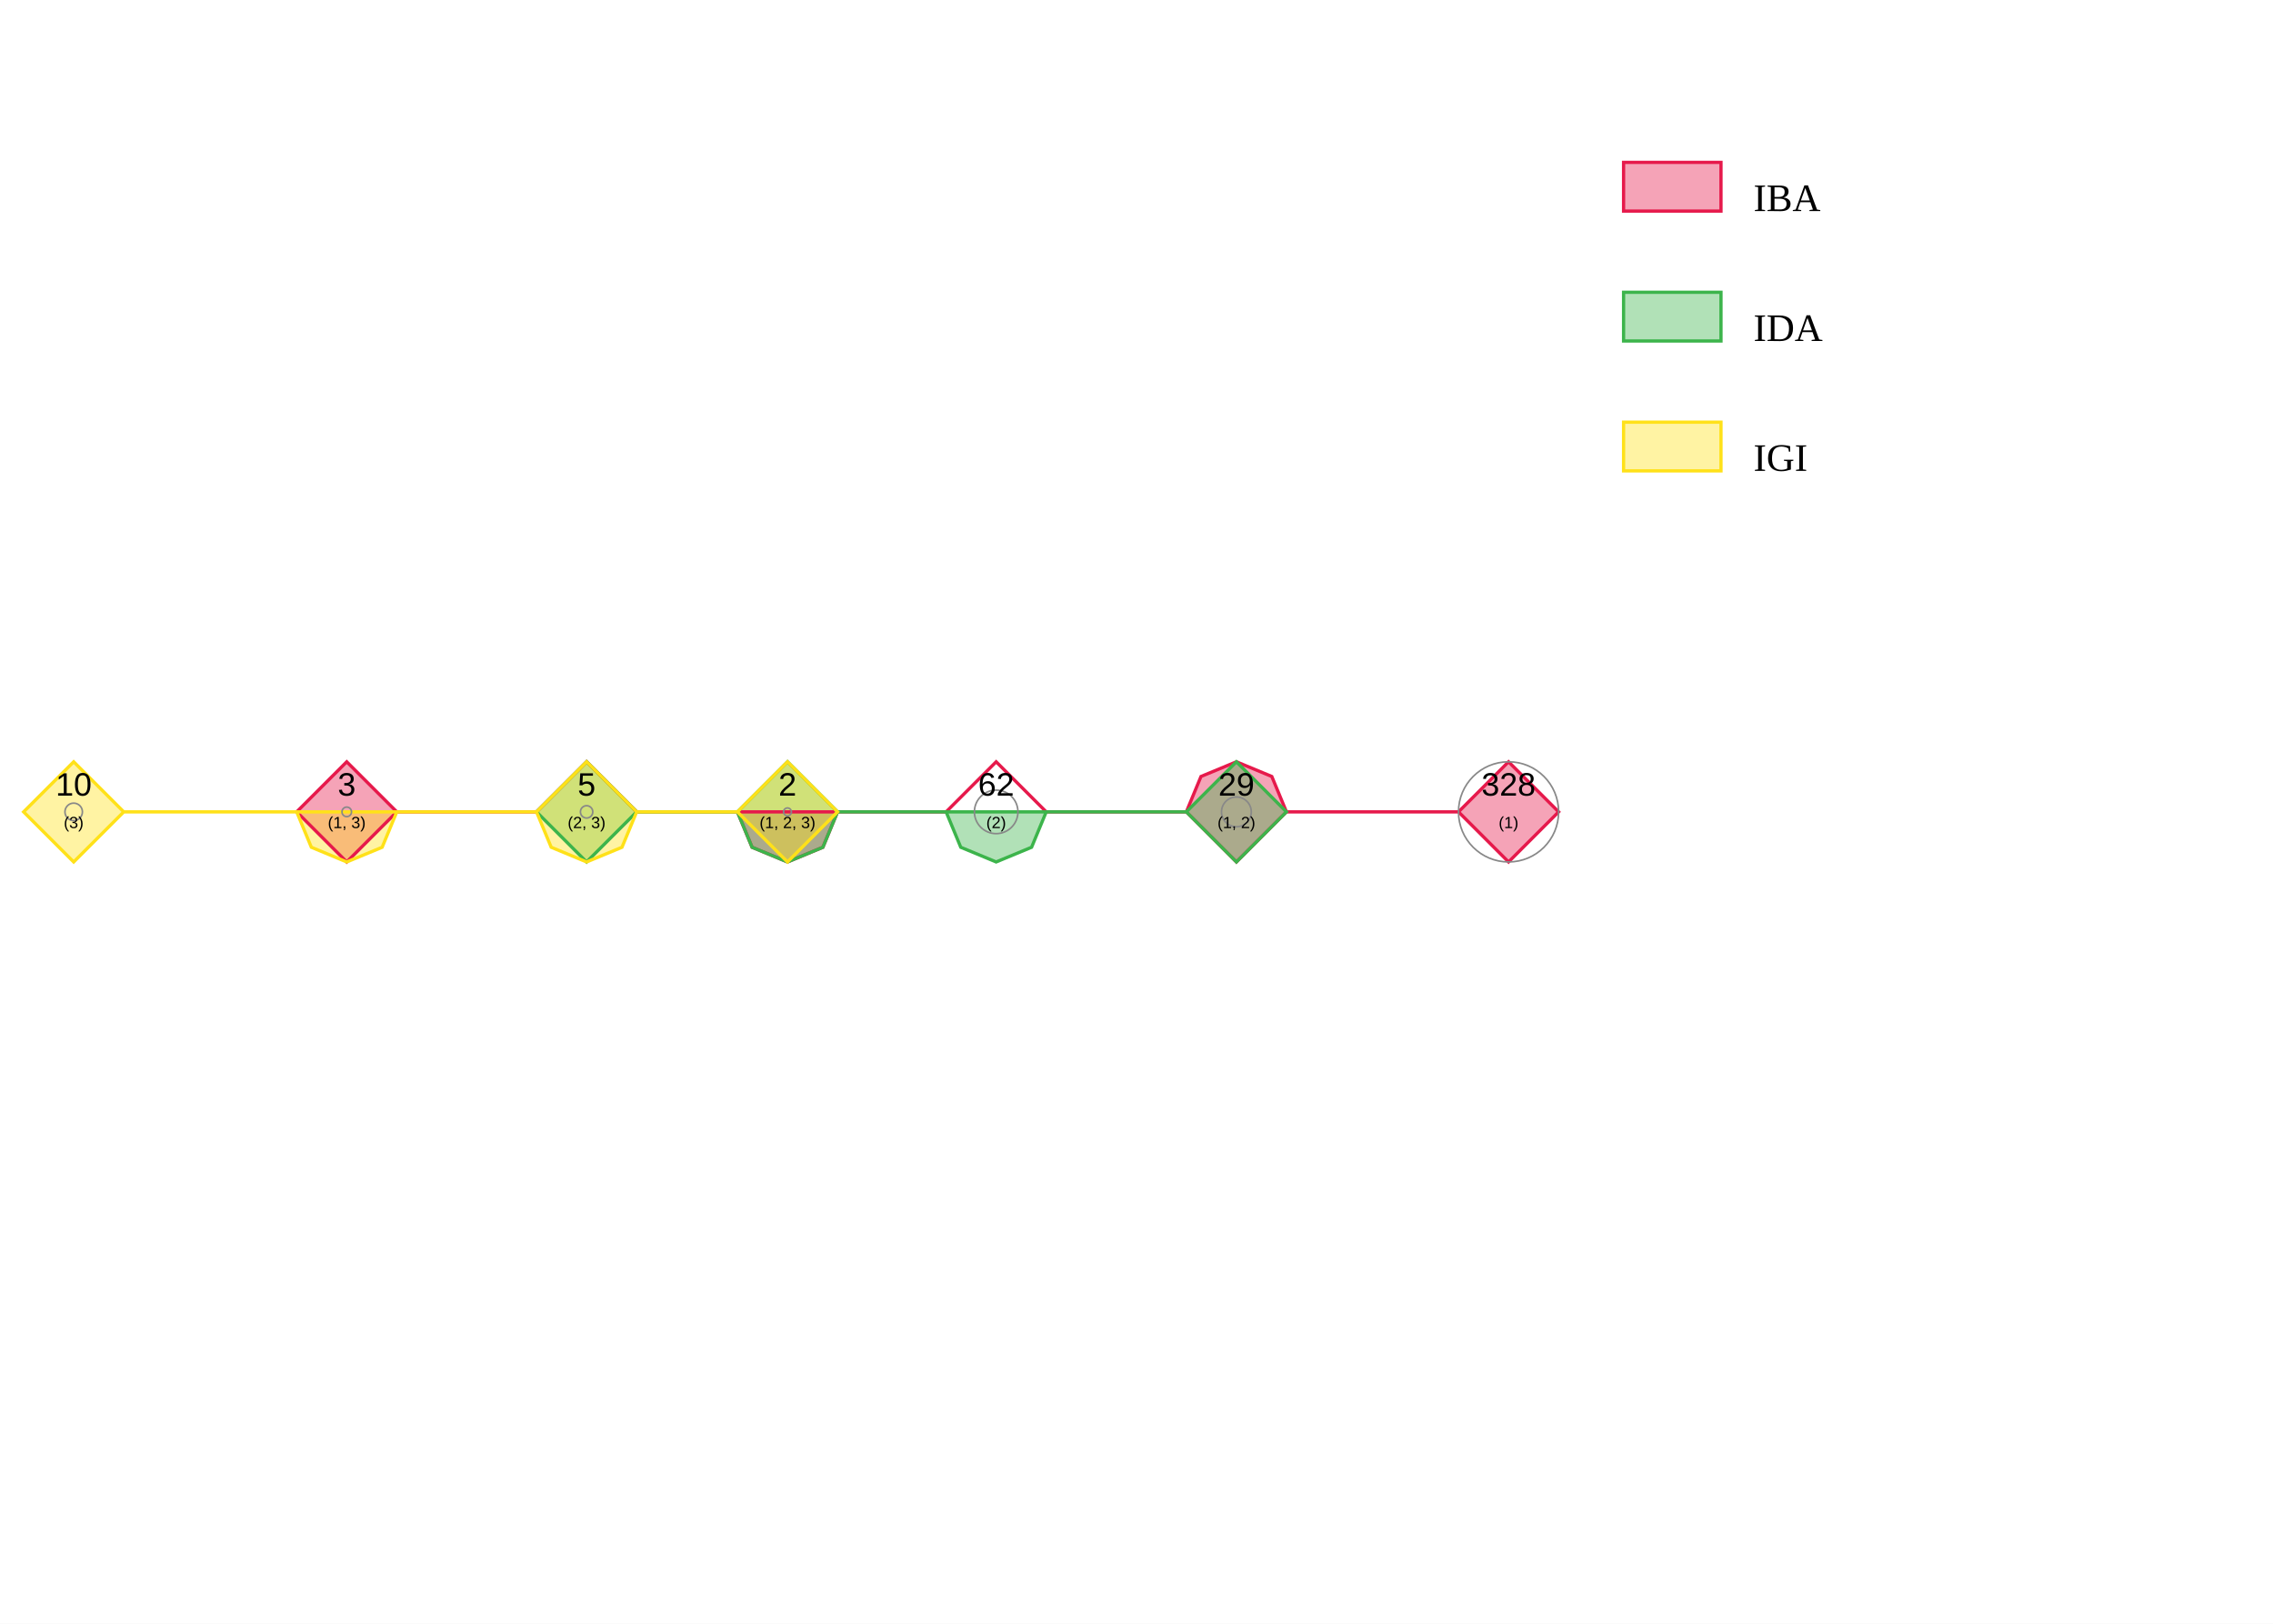
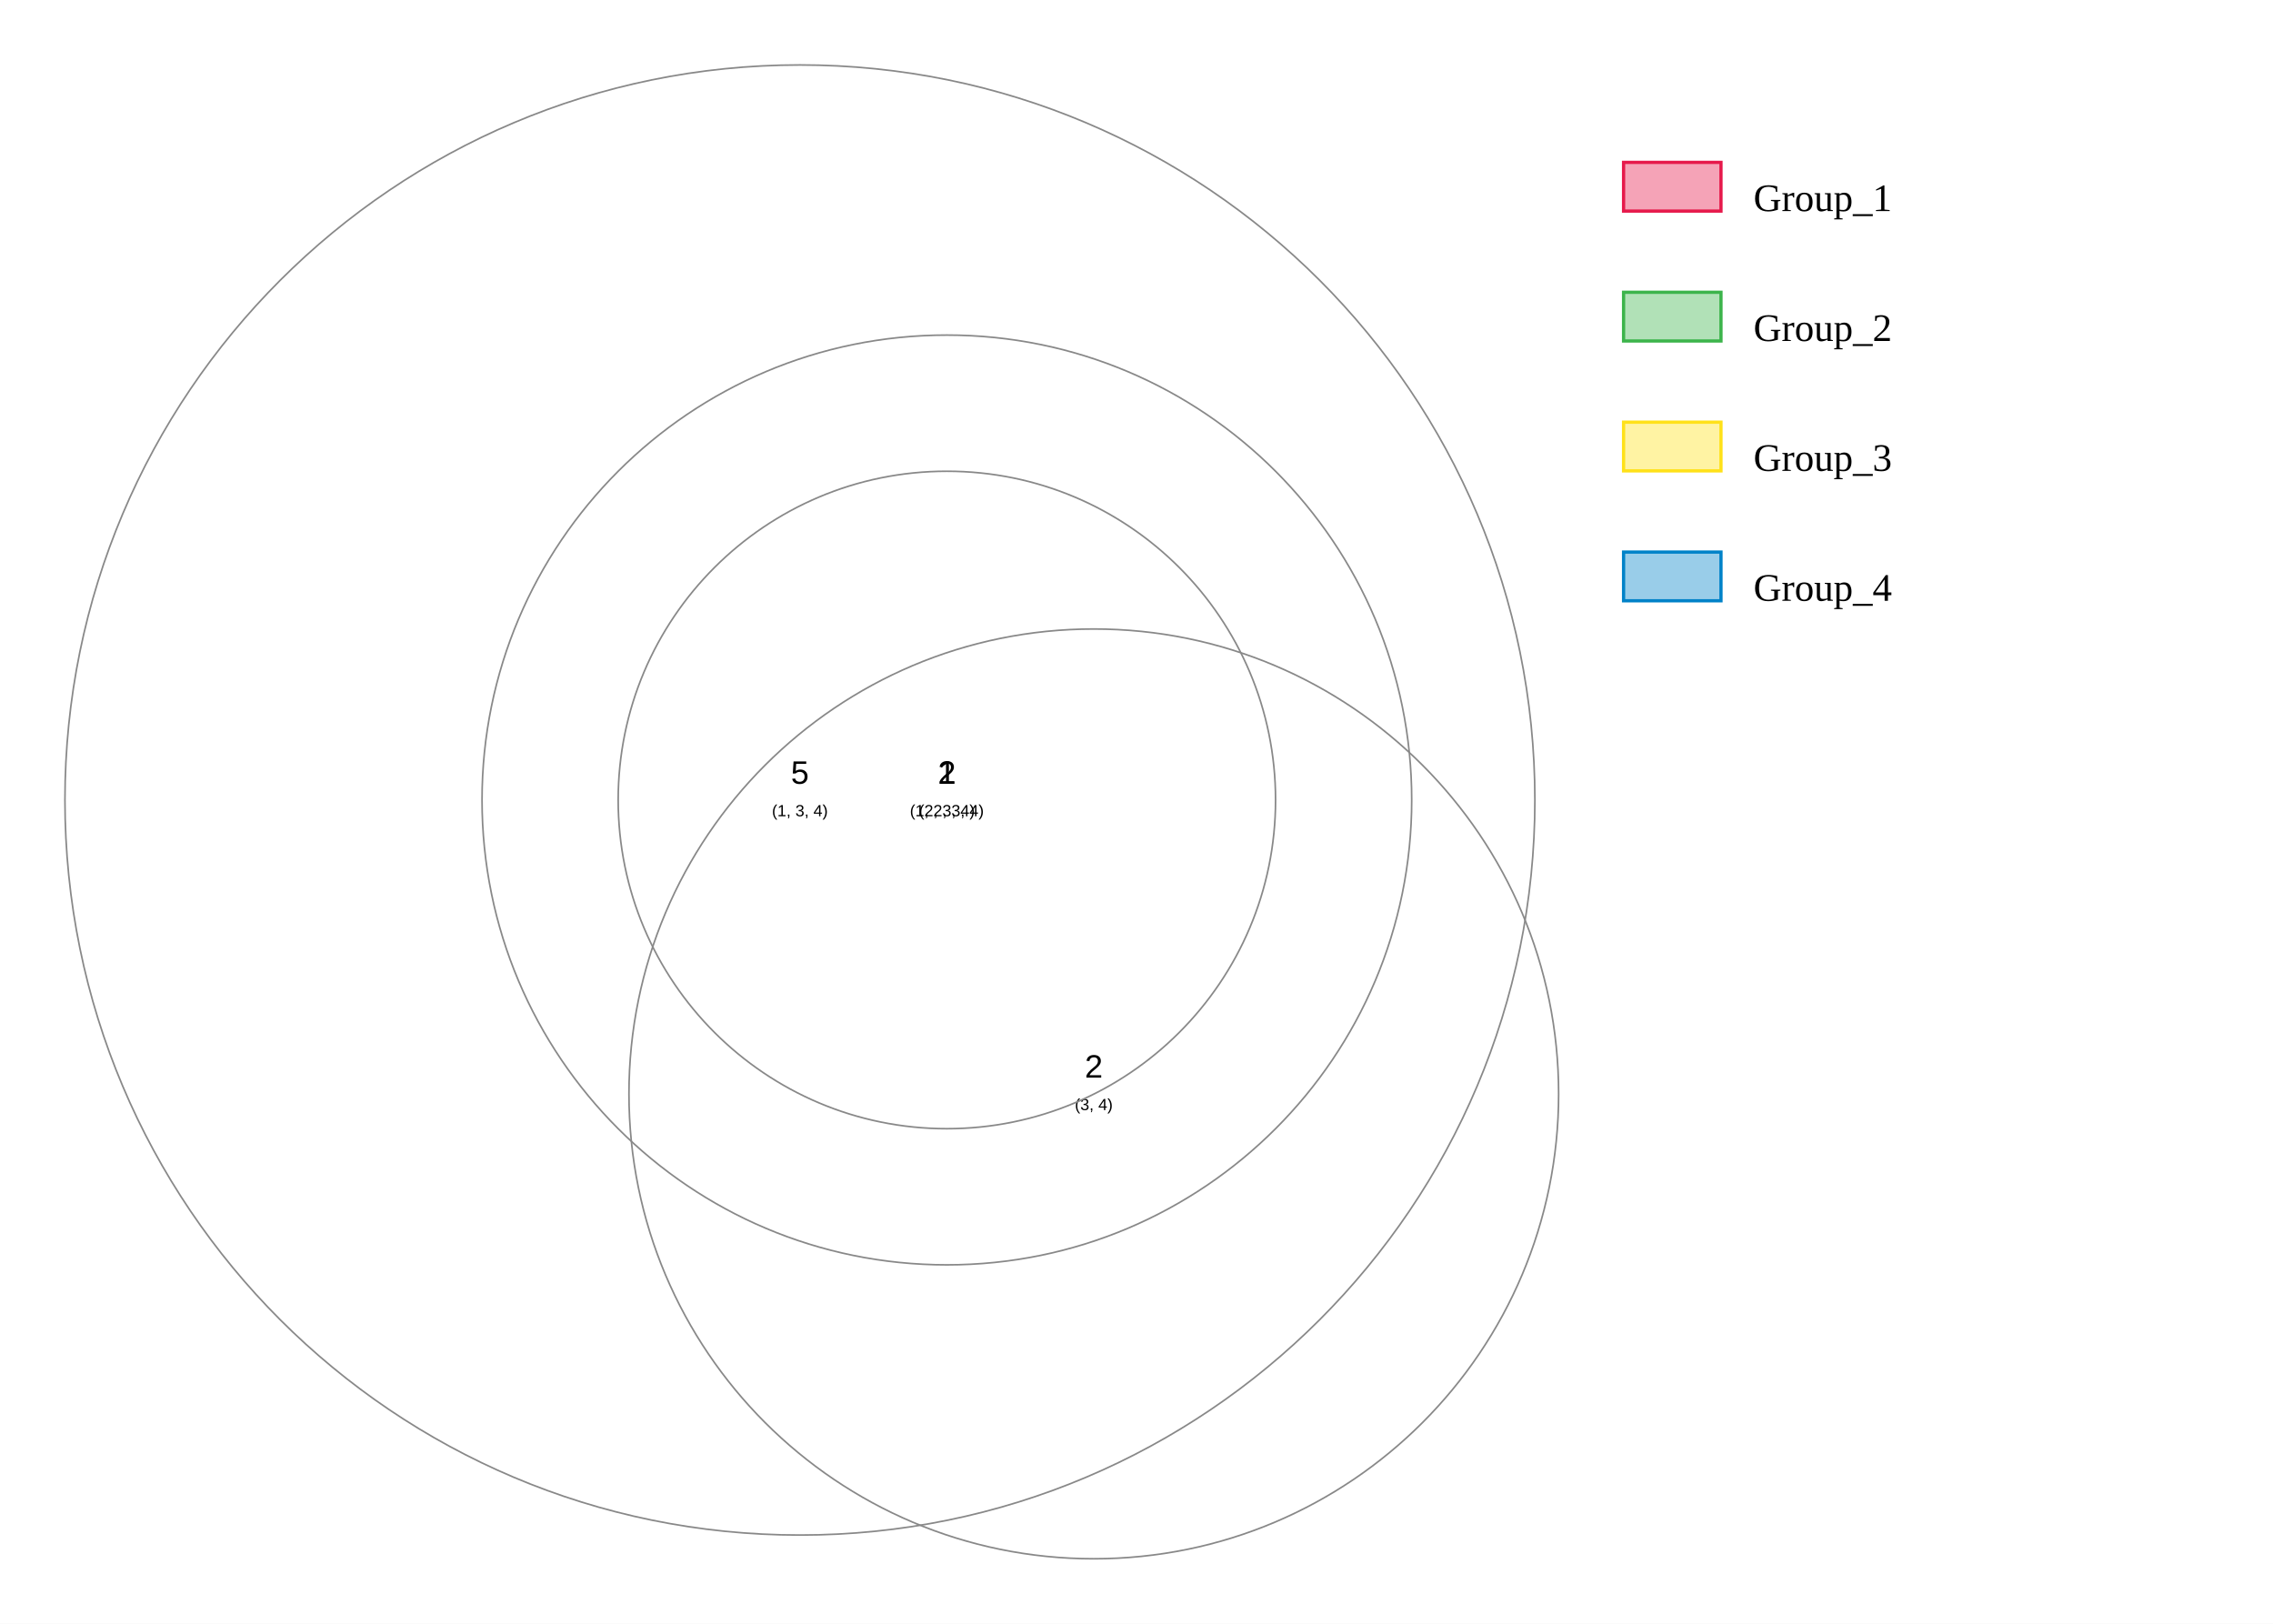
- <svg xmlns="http://www.w3.org/2000/svg" xmlns:xlink="http://www.w3.org/1999/xlink" viewBox="0 0 700 500">
+ <svg xmlns="http://www.w3.org/2000/svg" viewBox="0 0 700 500">
  <defs>
    <style type="text/css">
  .borderLine {
	   stroke: none;
	   fill-opacity: 0.4;
  }
  .outLine {
	   stroke-width: 1;
	   fill: none;
  }
  .circle {
	   stroke: #888888;
	   stroke-width: 0.5;
	   fill: none;
    pointer-events: all;
  }
  .spcircle {
	   stroke: #FF2222;
	   stroke-width: 1;
- 	   fill: none;
+ 	   fill: #000000;
+ 	   opacity: 0.2;
    pointer-events: all;
  }
  .tLabel {
	   font-family: Arial;
    pointer-events: none;
	   font-size: 14px;
	   text-anchor: middle;
	   alignment-baseline: central;
  }
  .nLabel {
	   font-family: Arial;
    pointer-events: none;
	   font-size: 10px;
	   text-anchor: middle;
	   alignment-baseline: central;
  }
  .belong {
	   font-family: Arial;
    pointer-events: none;
	   font-size: 5px;
	   text-anchor: middle;
	   alignment-baseline: central;
  }
  .p0{
    stroke: none;
    fill: #e6194b;
  }
  .q0{
    fill: none;
    stroke: #e6194b;
  }
  .p1{
    stroke: none;
    fill: #3cb44b;
  }
  .q1{
    fill: none;
    stroke: #3cb44b;
  }
  .p2{
    stroke: none;
    fill: #ffe119;
  }
  .q2{
    fill: none;
    stroke: #ffe119;
  }
+   .p3{
+     stroke: none;
+     fill: #0082c8;
+   }
+   .q3{
+     fill: none;
+     stroke: #0082c8;
+   }

</style>
-     <symbol id="bl0">
-       <path d="M 122.20 250.00 L 122.20 250.00 L 106.78 234.58 L 91.37 250.00 L 106.78 265.42 L 122.20 250.00 L 165.23 250.00 L 180.65 234.58 L 196.07 250.00 L 227.10 250.00 L 231.61 260.90 L 242.52 265.42 L 253.42 260.90 L 257.93 250.00 L 291.37 250.00 L 306.78 234.58 L 322.20 250.00 L 365.35 250.00 L 380.77 265.42 L 396.18 250.00 L 449.16 250.00 L 464.58 265.42 L 480.00 250.00 L 464.58 234.58 L 449.16 250.00 L 396.18 250.00 L 391.67 239.10 L 380.77 234.58 L 369.86 239.10 L 365.35 250.00 L 322.20 250.00 L 306.78 234.58 L 291.37 250.00 L 243.72 250.00 L 196.07 250.00 L 180.65 234.58 L 165.23 250.00 Z" />
-     </symbol>
-     <symbol id="bl1">
-       <path d="M 196.07 250.00 L 196.07 250.00 L 180.65 234.58 L 165.23 250.00 L 180.65 265.42 L 196.07 250.00 L 227.10 250.00 L 231.61 260.90 L 242.52 265.42 L 253.42 260.90 L 257.93 250.00 L 291.37 250.00 L 295.88 260.90 L 306.78 265.42 L 317.69 260.90 L 322.20 250.00 L 365.35 250.00 L 380.77 265.42 L 396.18 250.00 L 380.77 234.58 L 365.35 250.00 L 311.64 250.00 L 257.93 250.00 L 242.52 234.58 L 227.10 250.00 Z" />
-     </symbol>
-     <symbol id="bl2">
-       <path d="M 38.11 250.00 L 38.11 250.00 L 22.69 234.58 L 7.27 250.00 L 22.69 265.42 L 38.11 250.00 L 91.37 250.00 L 95.88 260.90 L 106.78 265.42 L 117.69 260.90 L 122.20 250.00 L 165.23 250.00 L 169.75 260.90 L 180.65 265.42 L 191.55 260.90 L 196.07 250.00 L 227.10 250.00 L 242.52 265.42 L 257.93 250.00 L 242.52 234.58 L 227.10 250.00 L 196.07 250.00 L 180.65 234.58 L 165.23 250.00 L 122.86 250.00 L 80.48 250.00 Z" />
-     </symbol>
  </defs>
  <rect width="700" height="500" style="fill:#fff;stroke-width:0" />
-   <use class="p0 borderLine" xlink:href="#bl0" />
-   <use class="p1 borderLine" xlink:href="#bl1" />
-   <use class="p2 borderLine" xlink:href="#bl2" />
-   <use class="q0 outLine" xlink:href="#bl0" />
-   <use class="q1 outLine" xlink:href="#bl1" />
-   <use class="q2 outLine" xlink:href="#bl2" />
-   <circle class="circle" cx="464.582" cy="250" r="15.418" />
-   <text class="nLabel" x="464.58" y="245.00">328</text>
-   <text class="belong" x="464.58" y="255.00">(1)</text>
-   <circle class="circle" cx="306.784" cy="250" r="6.703" />
-   <text class="nLabel" x="306.78" y="245.00">62</text>
-   <text class="belong" x="306.78" y="255.00">(2)</text>
-   <circle class="circle" cx="380.765" cy="250" r="4.585" />
-   <text class="nLabel" x="380.77" y="245.00">29</text>
-   <text class="belong" x="380.77" y="255.00">(1, 2)</text>
-   <circle class="circle" cx="22.692" cy="250" r="2.692" />
-   <text class="nLabel" x="22.69" y="245.00">10</text>
-   <text class="belong" x="22.69" y="255.00">(3)</text>
-   <circle class="circle" cx="106.783" cy="250" r="1.474" />
-   <text class="nLabel" x="106.78" y="245.00">3</text>
-   <text class="belong" x="106.78" y="255.00">(1, 3)</text>
-   <circle class="circle" cx="180.65" cy="250" r="1.904" />
-   <text class="nLabel" x="180.65" y="245.00">5</text>
-   <text class="belong" x="180.65" y="255.00">(2, 3)</text>
-   <circle class="circle" cx="242.516" cy="250" r="1.204" />
-   <text class="nLabel" x="242.52" y="245.00">2</text>
-   <text class="belong" x="242.52" y="255.00">(1, 2, 3)</text>
+   <circle class="circle" cx="336.847" cy="336.842" r="143.153" />
+   <text class="nLabel" x="336.85" y="331.84">2</text>
+   <text class="belong" x="336.85" y="341.84">(3, 4)</text>
+   <circle class="circle" cx="246.345" cy="246.35" r="226.345" />
+   <text class="nLabel" x="246.34" y="241.35">5</text>
+   <text class="belong" x="246.34" y="251.35">(1, 3, 4)</text>
+   <circle class="circle" cx="291.601" cy="246.337" r="101.224" />
+   <text class="nLabel" x="291.60" y="241.34">1</text>
+   <text class="belong" x="291.60" y="251.34">(2, 3, 4)</text>
+   <circle class="circle" cx="291.601" cy="246.337" r="143.153" />
+   <text class="nLabel" x="291.60" y="241.34">2</text>
+   <text class="belong" x="291.60" y="251.34">(1, 2, 3, 4)</text>
  <rect class="p0 borderLine" data-nbit="0" x="500.00" y="50.00" width="30.00" height="15.00" />
  <rect class="q0" x="500.00" y="50.00" width="30.00" height="15.00" />
-   <text class="legend" x="540.00" y="65.00">IBA</text>
+   <text class="legend" x="540.00" y="65.00">Group_1</text>
  <rect class="p1 borderLine" data-nbit="1" x="500.00" y="90.00" width="30.00" height="15.00" />
  <rect class="q1" x="500.00" y="90.00" width="30.00" height="15.00" />
-   <text class="legend" x="540.00" y="105.00">IDA</text>
+   <text class="legend" x="540.00" y="105.00">Group_2</text>
  <rect class="p2 borderLine" data-nbit="2" x="500.00" y="130.00" width="30.00" height="15.00" />
  <rect class="q2" x="500.00" y="130.00" width="30.00" height="15.00" />
-   <text class="legend" x="540.00" y="145.00">IGI</text>
+   <text class="legend" x="540.00" y="145.00">Group_3</text>
+   <rect class="p3 borderLine" data-nbit="3" x="500.00" y="170.00" width="30.00" height="15.00" />
+   <rect class="q3" x="500.00" y="170.00" width="30.00" height="15.00" />
+   <text class="legend" x="540.00" y="185.00">Group_4</text>
</svg>
